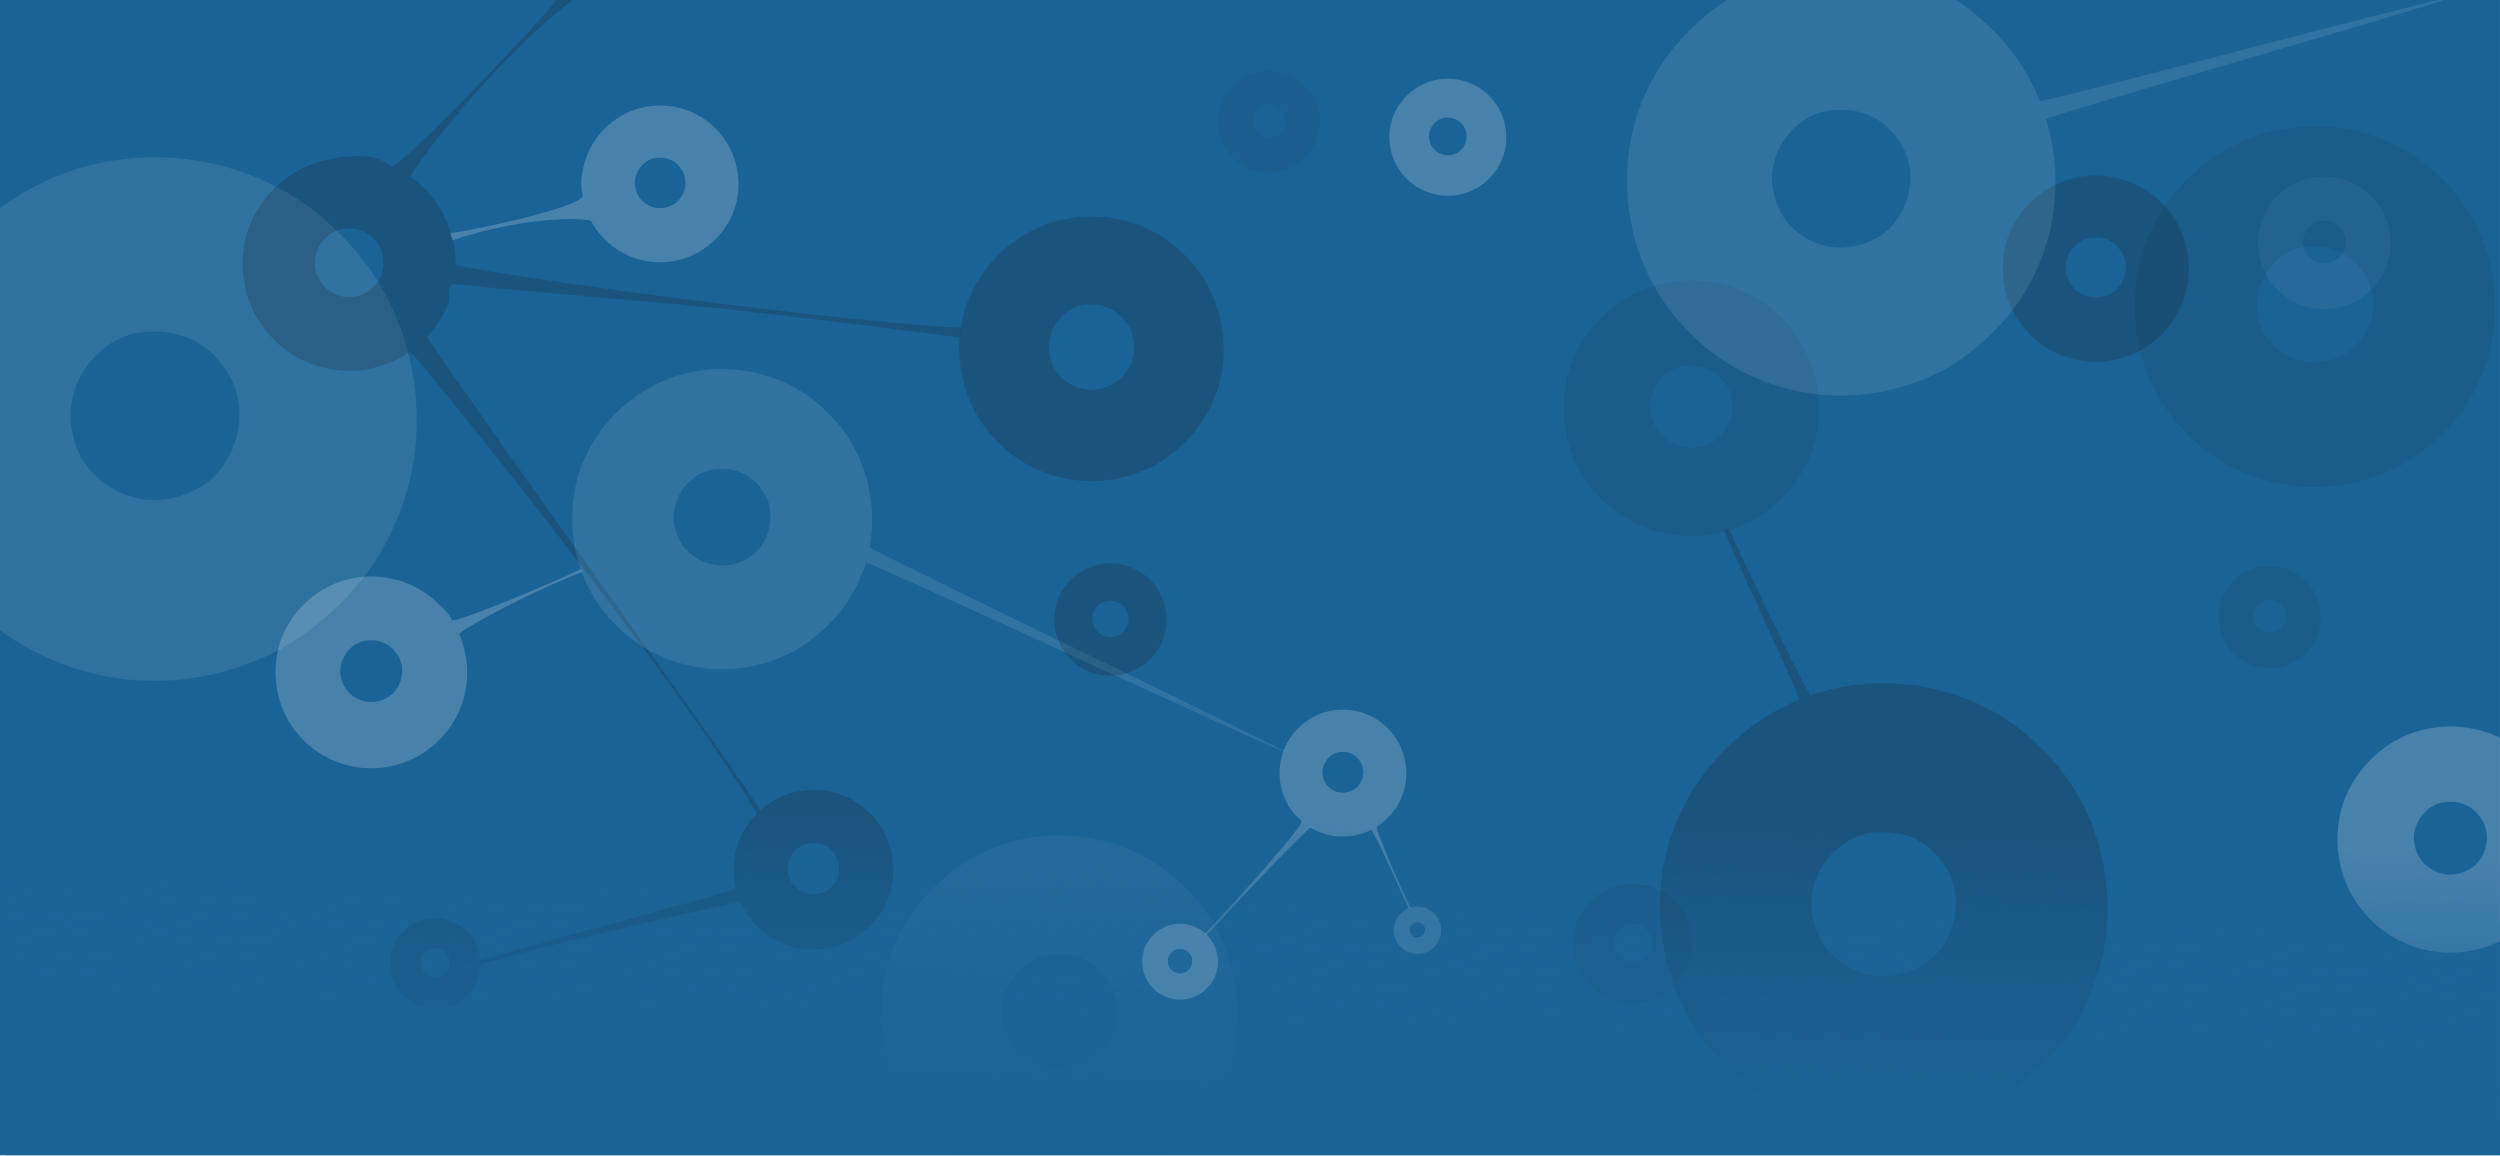
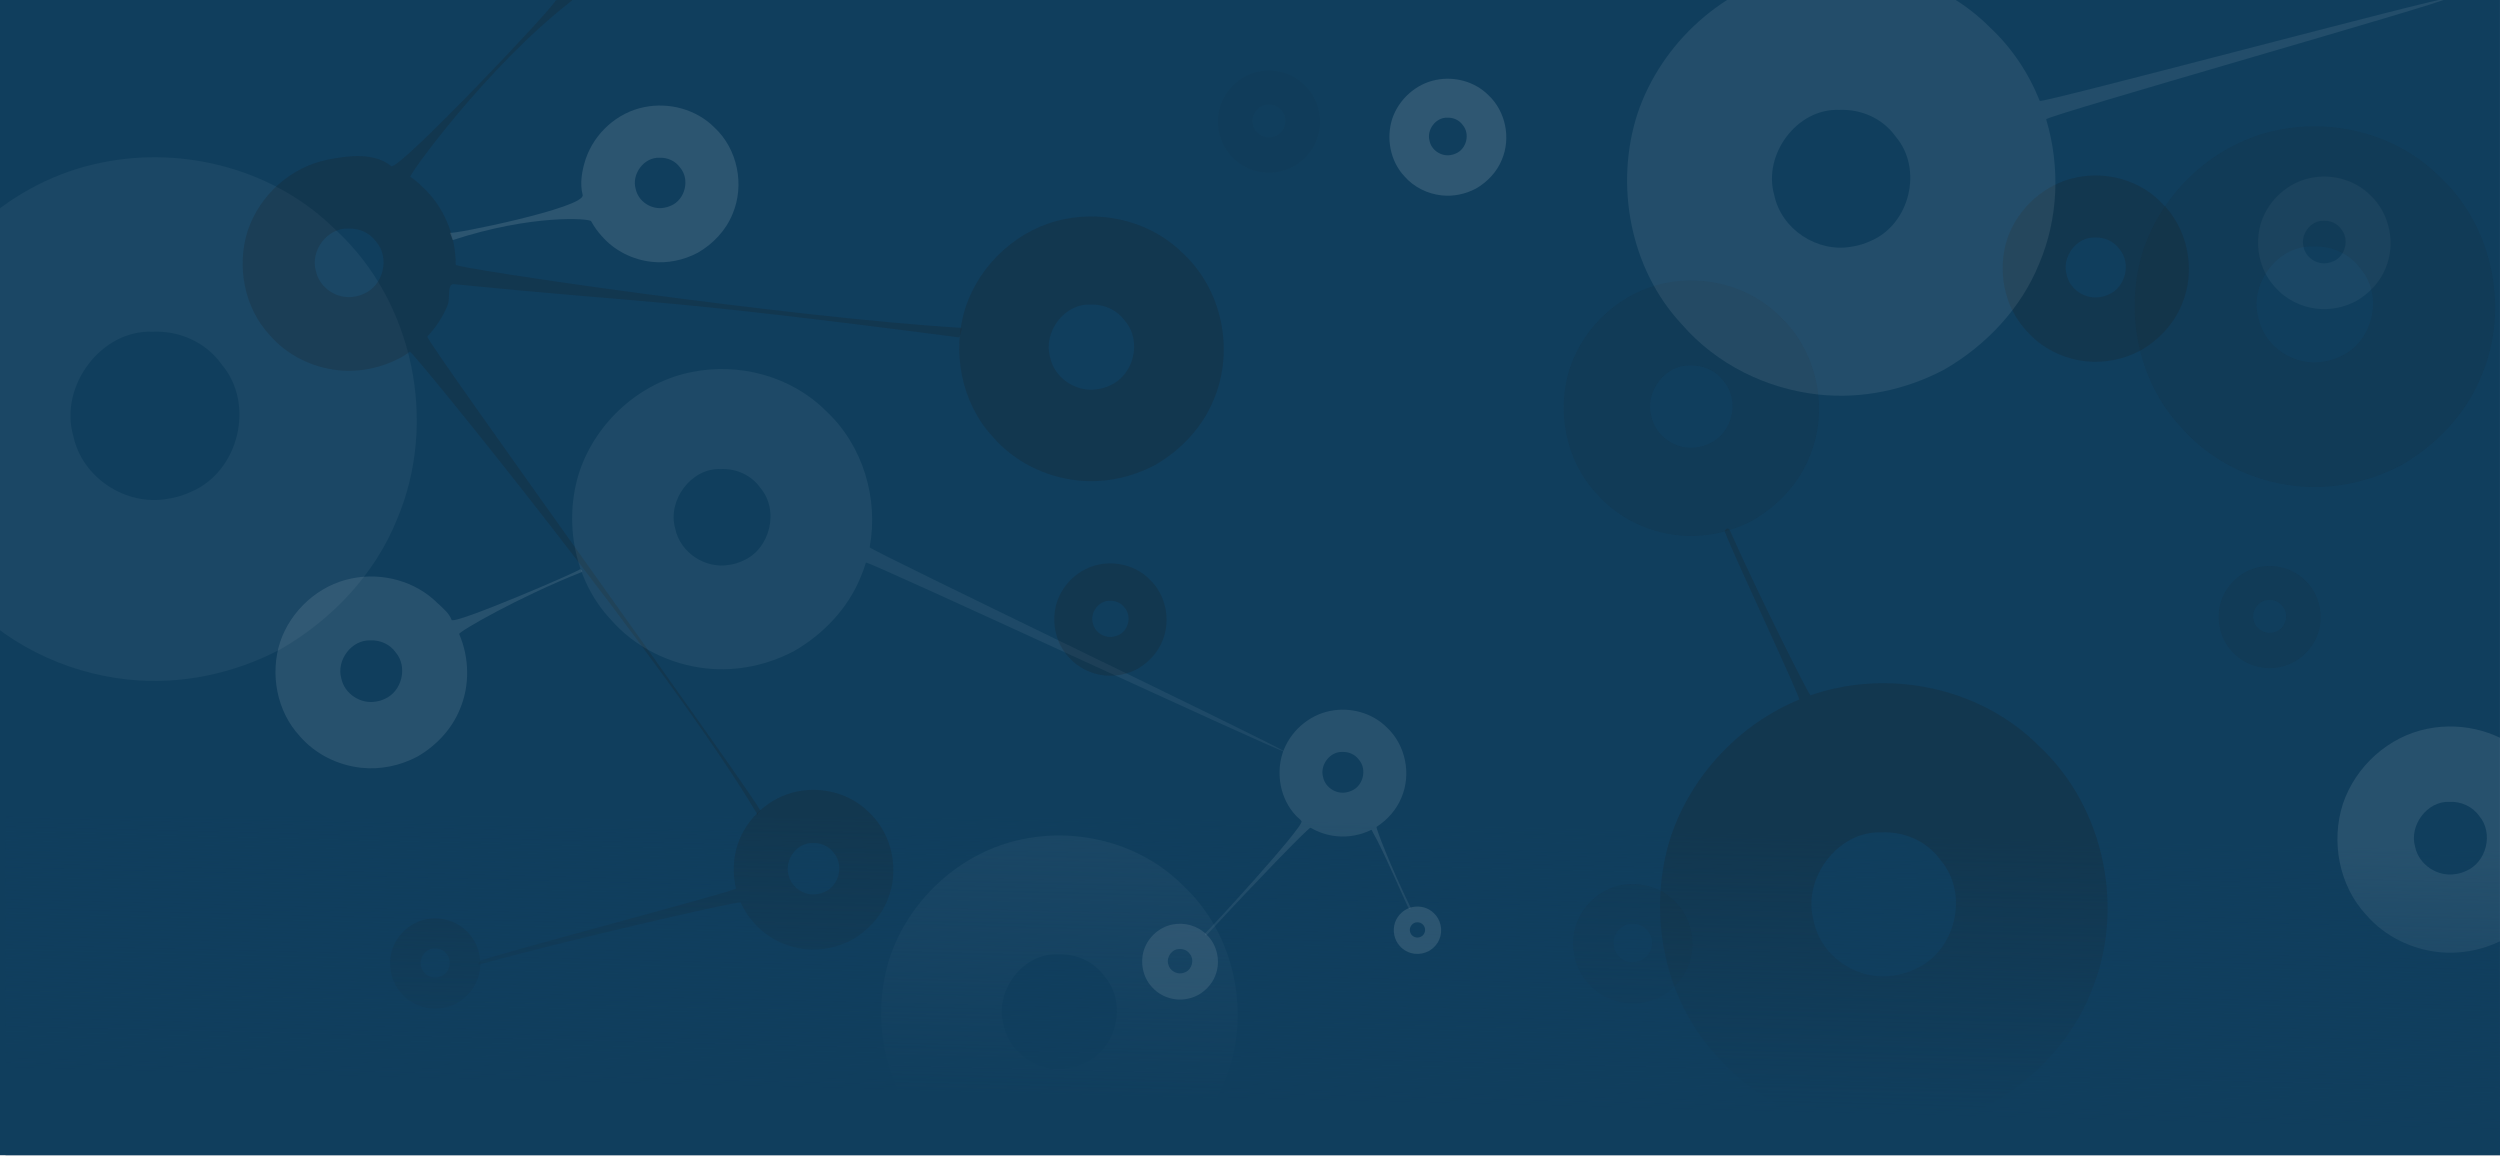
<svg xmlns="http://www.w3.org/2000/svg" width="352.92mm" height="163.09mm" version="1.1" id="svg1308">
  <defs id="defs1200">
    <linearGradient id="linearGradient39864" x1="-788.88" x2="-785.37" y1="-398.1" y2="-526.53" gradientTransform="matrix(1,0,0,0.8200623,-2.755053,-71.2487)" gradientUnits="userSpaceOnUse">
-       <stop stop-color="#2a91da" offset="0" id="stop1195" style="stop-color:#1a6396;stop-opacity:1" />
-       <stop stop-color="#2a91da" stop-opacity="0" offset="1" id="stop1197" style="stop-color:#1b659a;stop-opacity:0;" />
+       <stop stop-color="#2a91da" offset="0" id="stop1195" style="stop-color:#103e5d;stop-opacity:1" />
+       <stop stop-color="#2a91da" stop-opacity="0" offset="1" id="stop1197" style="stop-color:#103e5f;stop-opacity:0;" />
    </linearGradient>
  </defs>
  <g transform="translate(383.9 73.017)" id="g1306">
    <g transform="translate(-39.626 -35.664)" fill="#008080" id="g1304">
      <g transform="matrix(-1.2914 0 0 -1.4244 1319.9 1115.6)" id="g1300">
        <g id="g1228">
-           <path d="m255.78 376.73h1032.9v432.75h-1032.9v-432.75z" color="#000000" fill="#2a91da" stroke-width="0" id="path1204" style="fill:#1a6396;fill-opacity:1" />
-           <path d="m1235.9 554.9c26.406 2.563 51.764 13.899 69.199 32.198 26.116 25.376 34.026 63.885 22.242 96.582-12.12 32.379-43.563 58.145-80.685 64.839-34.345 6.419-72.026-2.737-96.944-25.425-32.017-26.909-42.103-72.064-25.009-108.36 9.128-20.495 26.958-37.487 47.946-48.429 19.329-9.256 41.462-13.529 63.252-11.405zm-26.196 70.312c-19.735 7.571-26.575 32.892-12.614 47.725 6.472 8.296 17.392 12.682 28.485 12.237 21.352 0.829 38.656-20.467 32.836-38.888-3.561-15.797-21.812-26.567-39.149-23.694-3.302 0.455-6.535 1.33-9.558 2.619z" fill="#fff" opacity=".09" id="path1206" />
+           <path d="m255.78 376.73h1032.9v432.75h-1032.9v-432.75z" color="#000000" fill="#2a91da" stroke-width="0" id="path1204" style="fill:#103e5d;fill-opacity:1" />
+           <path d="m1235.9 554.9c26.406 2.563 51.764 13.899 69.199 32.198 26.116 25.376 34.026 63.885 22.242 96.582-12.12 32.379-43.563 58.145-80.685 64.839-34.345 6.419-72.026-2.737-96.944-25.425-32.017-26.909-42.103-72.064-25.009-108.36 9.128-20.495 26.958-37.487 47.946-48.429 19.329-9.256 41.462-13.529 63.252-11.405zm-26.196 70.312c-19.735 7.571-26.575 32.892-12.614 47.725 6.472 8.296 17.392 12.682 28.485 12.237 21.352 0.829 38.656-20.467 32.836-38.888-3.561-15.797-21.812-26.567-39.149-23.694-3.302 0.455-6.535 1.33-9.558 2.619z" fill="#fff" opacity=".09" id="path1206" style="opacity:0.05" />
          <path d="m 1149,670.75 c 10.754,1.044 21.081,5.661 28.181,13.113 10.636,10.334 13.857,26.017 9.058,39.333 -4.936,13.187 -17.741,23.68 -32.859,26.406 -8.789,1.643 -19.423,2.747 -26.351,-2.379 -2.875,-2.127 -68.129,60.47 -67.711,61.81 0.106,0.341 -14.413,5.459 -6.13,-0.411 34.537,-24.478 66.739,-64.863 65.91,-65.394 -1.847,-1.186 -3.588,-2.513 -5.199,-3.98 -8.806,-7.402 -13.538,-18.192 -13.538,-28.972 0,-1.408 -138.232,-19.782 -208.463,-23.619 -1.32,0.203 0.466,-3.617 0.466,-3.617 128.145,15.094 124.744,12.383 208.737,19.937 3.002,0.27 1.421,-5.327 2.614,-7.86 1.941,-4.359 4.85,-8.33 8.403,-11.763 1.112,-1.074 -138.818,-176.681 -137.589,-177.646 0.227,-0.178 0.117,-0.267 0.52,-0.516 0.879,-0.544 0.139,-1.672 0.879,-0.544 0.122,0.186 0.245,0.372 0.368,0.559 36.474,55.233 142.115,173.048 143.011,172.471 1.273,-0.82 2.587,-1.582 3.933,-2.284 7.872,-3.769 16.886,-5.51 25.76,-4.645 z m -10.669,28.635 c -8.037,3.083 -10.823,13.396 -5.137,19.436 2.636,3.379 7.083,5.165 11.601,4.984 8.695,0.338 15.743,-8.335 13.372,-15.837 -1.45,-6.433 -8.883,-10.819 -15.943,-9.649 -1.345,0.185 -2.662,0.542 -3.893,1.067 z" fill="#1a1a1a" opacity="0.2" id="path1208" />
          <g transform="matrix(-1.3051 1.3051 -1.3051 -1.3051 73.605 395.11)" fill="#3f9ad8" stroke="#2479b3" stroke-width=".745" id="g1212">
            <path d="m0 0c-8.651-2.885 5.736-0.472 0 0z" fill="#3f9ad8" stroke="#2479b3" stroke-width=".745" id="path1210" />
          </g>
          <path d="m 955.99,453.89 c 8.057,0.782 15.794,4.241 21.114,9.824 2.33,2.264 4.185,4.87 5.554,7.675 0.373,0.764 75.416,-14.94 107.553,-23.171 1.756,-0.45 -0.047,1.204 -0.016,1.288 0.319,0.863 -105.837,26.208 -105.605,27.095 1.427,5.448 1.217,11.267 -0.699,16.582 -3.698,9.88 -13.292,17.741 -24.618,19.784 -10.479,1.958 -21.977,-0.835 -29.58,-7.758 -9.769,-8.21 -12.846,-21.988 -7.631,-33.063 2.785,-6.254 8.225,-11.438 14.629,-14.777 5.898,-2.824 12.651,-4.128 19.3,-3.48 z m -7.993,21.453 c -6.022,2.31 -8.109,10.036 -3.849,14.562 1.975,2.531 5.307,3.869 8.692,3.734 6.515,0.253 11.795,-6.245 10.019,-11.865 -1.087,-4.82 -6.655,-8.106 -11.945,-7.229 -1.008,0.139 -1.994,0.406 -2.917,0.799 z" fill="#1a1a1a" opacity="0.2" id="path1214" />
          <path d="m843.43 629.46c13.35 1.296 26.17 7.027 34.985 16.278 13.204 12.829 17.203 32.299 11.245 48.829-6.128 16.37-22.024 29.396-40.792 32.781-17.364 3.245-36.415-1.384-49.013-12.854-16.187-13.604-21.286-36.434-12.644-54.784 4.615-10.362 13.629-18.952 24.24-24.484 9.773-4.679 20.963-6.84 31.979-5.766zm-13.245 35.548c-9.978 3.828-13.436 16.63-6.377 24.128 3.272 4.194 8.793 6.412 14.402 6.187 10.795 0.419 19.543-10.348 16.601-19.66-1.8-7.987-11.027-13.431-19.792-11.979-1.669 0.23-3.304 0.672-4.833 1.324z" fill="#1a1a1a" opacity=".2" id="path1216" />
-           <path d="m 1139.4,521.84 c 9.672,0.939 18.96,5.091 25.347,11.794 9.566,9.295 12.464,23.401 8.147,35.377 -4.439,11.86 -15.957,21.298 -29.554,23.75 -12.58,2.351 -26.383,-1.003 -35.511,-9.313 -2.208,-1.856 -4.697,-3.687 -5.757,-6.212 -0.841,-2.004 -52.853,18.26 -53.085,18.986 -0.03,0.094 -1.545,-0.757 -0.559,-1.112 26.197,-9.418 50.892,-22.387 50.517,-23.179 -4.196,-8.85 -4.482,-19.245 -0.276,-28.176 3.343,-7.507 9.874,-13.731 17.562,-17.739 7.08,-3.39 15.188,-4.956 23.169,-4.178 z m -9.596,25.755 c -7.229,2.773 -9.734,12.048 -4.62,17.481 2.371,3.039 6.371,4.645 10.434,4.482 7.821,0.304 14.159,-7.497 12.027,-14.244 -1.304,-5.786 -7.99,-9.731 -14.34,-8.679 -1.21,0.167 -2.394,0.487 -3.501,0.959 z" fill="#ffffff" opacity="0.2" id="path1218" />
-           <path d="m 736.57,496.21 c 3.739,0.363 7.392,1.452 10.625,3.18 0.586,0.313 22.502,-20.132 42.696,-40.002 0.976,-0.96 0.941,0.495 0.954,0.416 0.106,-0.633 -41.199,40.149 -39.924,42.014 0.599,0.876 1.664,1.407 2.411,2.191 6.326,6.147 8.242,15.475 5.388,23.395 -2.936,7.843 -10.552,14.085 -19.545,15.706 -8.32,1.555 -17.448,-0.663 -23.484,-6.159 -7.755,-6.518 -10.199,-17.456 -6.058,-26.248 2.017,-4.529 5.788,-8.352 10.294,-11 0.389,-0.229 -5.502,-14.355 -14.073,-30.225 -0.301,-0.557 0.698,-0.356 0.744,-0.38 0.167,-0.124 10.842,22.416 14.695,28.292 0.499,0.761 0.687,1.243 0.719,1.229 4.497,-1.997 9.564,-2.897 14.557,-2.41 z m -6.346,17.032 c -4.781,1.834 -6.437,7.968 -3.055,11.561 1.568,2.01 4.213,3.072 6.9,2.964 5.172,0.201 9.364,-4.958 7.954,-9.42 -0.863,-3.827 -5.284,-6.435 -9.483,-5.739 -0.8,0.11 -1.583,0.322 -2.315,0.635 z" fill="#ffffff" opacity="0.2" id="path1220" />
+           <path d="m 1139.4,521.84 c 9.672,0.939 18.96,5.091 25.347,11.794 9.566,9.295 12.464,23.401 8.147,35.377 -4.439,11.86 -15.957,21.298 -29.554,23.75 -12.58,2.351 -26.383,-1.003 -35.511,-9.313 -2.208,-1.856 -4.697,-3.687 -5.757,-6.212 -0.841,-2.004 -52.853,18.26 -53.085,18.986 -0.03,0.094 -1.545,-0.757 -0.559,-1.112 26.197,-9.418 50.892,-22.387 50.517,-23.179 -4.196,-8.85 -4.482,-19.245 -0.276,-28.176 3.343,-7.507 9.874,-13.731 17.562,-17.739 7.08,-3.39 15.188,-4.956 23.169,-4.178 z m -9.596,25.755 c -7.229,2.773 -9.734,12.048 -4.62,17.481 2.371,3.039 6.371,4.645 10.434,4.482 7.821,0.304 14.159,-7.497 12.027,-14.244 -1.304,-5.786 -7.99,-9.731 -14.34,-8.679 -1.21,0.167 -2.394,0.487 -3.501,0.959 z" fill="#ffffff" opacity="0.2" id="path1218" style="opacity:0.1" />
+           <path d="m 736.57,496.21 c 3.739,0.363 7.392,1.452 10.625,3.18 0.586,0.313 22.502,-20.132 42.696,-40.002 0.976,-0.96 0.941,0.495 0.954,0.416 0.106,-0.633 -41.199,40.149 -39.924,42.014 0.599,0.876 1.664,1.407 2.411,2.191 6.326,6.147 8.242,15.475 5.388,23.395 -2.936,7.843 -10.552,14.085 -19.545,15.706 -8.32,1.555 -17.448,-0.663 -23.484,-6.159 -7.755,-6.518 -10.199,-17.456 -6.058,-26.248 2.017,-4.529 5.788,-8.352 10.294,-11 0.389,-0.229 -5.502,-14.355 -14.073,-30.225 -0.301,-0.557 0.698,-0.356 0.744,-0.38 0.167,-0.124 10.842,22.416 14.695,28.292 0.499,0.761 0.687,1.243 0.719,1.229 4.497,-1.997 9.564,-2.897 14.557,-2.41 z m -6.346,17.032 c -4.781,1.834 -6.437,7.968 -3.055,11.561 1.568,2.01 4.213,3.072 6.9,2.964 5.172,0.201 9.364,-4.958 7.954,-9.42 -0.863,-3.827 -5.284,-6.435 -9.483,-5.739 -0.8,0.11 -1.583,0.322 -2.315,0.635 z" fill="#ffffff" opacity="0.2" id="path1220" style="opacity:0.1" />
          <path d="m 520.04,386.2 c 22.586,2.192 44.276,11.889 59.189,27.541 22.339,21.705 29.105,54.645 19.024,82.612 -8.562,22.873 -28.396,41.887 -52.929,51.041 -0.779,0.291 25.649,51.378 30.141,61.508 0.483,1.088 0.712,1.704 0.627,1.733 -0.099,0.034 -1.248,2.001 -2.344,-0.256 -10.46,-21.518 -32.51,-61.564 -33.105,-61.377 -3.714,1.168 -7.523,2.111 -11.404,2.811 -29.378,5.49 -61.609,-2.341 -82.923,-21.747 -27.385,-23.017 -36.013,-61.641 -21.391,-92.687 7.807,-17.531 23.058,-32.064 41.011,-41.424 16.534,-7.917 35.466,-11.572 54.104,-9.755 z m -22.408,60.142 c -16.881,6.476 -22.731,28.135 -10.789,40.822 5.536,7.096 14.877,10.848 24.366,10.467 18.263,0.709 33.064,-17.507 28.086,-33.263 -3.046,-13.512 -18.657,-22.724 -33.486,-20.267 -2.825,0.389 -5.59,1.138 -8.176,2.24 z" fill="#1a1a1a" opacity="0.2" id="path1222" />
          <path d="m595.39 608.92c12.885 1.251 25.259 6.782 33.766 15.712 12.744 12.382 16.604 31.174 10.853 47.129-5.914 15.8-21.257 28.373-39.371 31.639-16.759 3.132-35.147-1.336-47.306-12.406-15.623-13.131-20.545-35.165-12.203-52.876 4.454-10.001 13.154-18.292 23.396-23.632 9.432-4.516 20.233-6.602 30.865-5.565zm-12.783 34.31c-9.63 3.694-12.968 16.05-6.155 23.288 3.158 4.048 8.487 6.188 13.9 5.971 10.419 0.405 18.863-9.987 16.023-18.976-1.738-7.708-10.643-12.964-19.103-11.562-1.611 0.222-3.189 0.649-4.664 1.278z" fill="#1a1a1a" opacity=".1" id="path1224" />
-           <path d="m 996.79,559.05 c 15.138,1.469 29.676,7.968 39.671,18.459 14.972,14.548 19.507,36.625 12.751,55.37 -6.949,18.563 -24.975,33.334 -46.256,37.172 -19.69,3.68 -41.293,-1.569 -55.579,-14.576 -15.207,-12.781 -21.784,-32.742 -18.019,-51.047 0.195,-0.946 -171.583,-75.571 -171.333,-76.508 0.26,-0.972 172.549,71.746 172.869,70.788 0.606,-1.815 1.321,-3.604 2.146,-5.357 5.233,-11.75 15.455,-21.491 27.487,-27.764 11.082,-5.306 23.771,-7.756 36.263,-6.539 z m -15.019,40.309 c -11.314,4.34 -15.236,18.857 -7.232,27.361 3.711,4.756 9.971,7.271 16.331,7.015 12.241,0.476 22.161,-11.734 18.824,-22.294 -2.042,-9.056 -12.505,-15.231 -22.444,-13.584 -1.893,0.261 -3.747,0.763 -5.48,1.502 z" fill="#ffffff" opacity="0.1" id="path1226" />
+           <path d="m 996.79,559.05 c 15.138,1.469 29.676,7.968 39.671,18.459 14.972,14.548 19.507,36.625 12.751,55.37 -6.949,18.563 -24.975,33.334 -46.256,37.172 -19.69,3.68 -41.293,-1.569 -55.579,-14.576 -15.207,-12.781 -21.784,-32.742 -18.019,-51.047 0.195,-0.946 -171.583,-75.571 -171.333,-76.508 0.26,-0.972 172.549,71.746 172.869,70.788 0.606,-1.815 1.321,-3.604 2.146,-5.357 5.233,-11.75 15.455,-21.491 27.487,-27.764 11.082,-5.306 23.771,-7.756 36.263,-6.539 z m -15.019,40.309 c -11.314,4.34 -15.236,18.857 -7.232,27.361 3.711,4.756 9.971,7.271 16.331,7.015 12.241,0.476 22.161,-11.734 18.824,-22.294 -2.042,-9.056 -12.505,-15.231 -22.444,-13.584 -1.893,0.261 -3.747,0.763 -5.48,1.502 z" fill="#ffffff" opacity="0.1" id="path1226" style="opacity:0.06" />
        </g>
        <g fill="#1a1a1a" id="g1236">
          <path d="m353.14 559.27c5.15 0.5 10.095 2.711 13.495 6.279 5.093 4.949 6.636 12.459 4.338 18.836-2.364 6.315-8.496 11.34-15.735 12.645-6.698 1.252-14.047-0.534-18.907-4.958-6.244-5.248-8.211-14.054-4.877-21.133 1.78-3.997 5.257-7.311 9.351-9.445 3.77-1.805 8.086-2.639 12.336-2.224zm-5.109 13.712c-3.849 1.476-5.183 6.415-2.46 9.307 1.262 1.618 3.392 2.473 5.555 2.386 4.164 0.162 7.539-3.992 6.404-7.584-0.694-3.081-4.254-5.181-7.635-4.621-0.644 0.089-1.275 0.259-1.864 0.511z" opacity=".1" id="path1230" />
          <path d="m426.81 674.08c9.4 0.912 18.426 4.948 24.632 11.461 9.297 9.033 12.112 22.741 7.917 34.38-4.314 11.526-15.507 20.698-28.721 23.081-12.226 2.285-25.64-0.974-34.51-9.05-11.397-9.579-14.987-25.653-8.902-38.573 3.249-7.296 9.596-13.344 17.067-17.239 6.881-3.295 14.76-4.816 22.516-4.06zm-9.325 25.029c-7.025 2.695-9.46 11.709-4.49 16.989 2.304 2.953 6.191 4.514 10.14 4.356 7.6 0.295 13.76-7.286 11.688-13.843-1.268-5.623-7.764-9.457-13.936-8.434-1.175 0.162-2.326 0.473-3.403 0.932z" opacity=".2" id="path1232" />
          <path d="m832.31 556.41c5.669 0.55 11.112 2.984 14.855 6.912 5.607 5.448 7.305 13.715 4.775 20.734-2.602 6.951-9.352 12.482-17.321 13.919-7.373 1.378-15.463-0.588-20.812-5.458-6.873-5.777-9.038-15.47-5.369-23.262 1.96-4.4 5.787-8.047 10.293-10.396 4.15-1.987 8.901-2.904 13.579-2.448zm-5.624 15.094c-4.237 1.625-5.705 7.061-2.708 10.245 1.389 1.781 3.734 2.723 6.115 2.627 4.584 0.178 8.299-4.394 7.049-8.348-0.764-3.391-4.683-5.703-8.404-5.087-0.709 0.098-1.403 0.286-2.052 0.562z" opacity=".2" id="path1234" />
        </g>
-         <path d="m693 736.24c5.899 0.572 11.563 3.105 15.458 7.192 5.834 5.669 7.601 14.271 4.968 21.575-2.708 7.233-9.731 12.989-18.024 14.484-7.672 1.434-16.09-0.611-21.656-5.679-7.152-6.011-9.405-16.098-5.587-24.206 2.039-4.578 6.022-8.374 10.71-10.818 4.318-2.068 9.262-3.022 14.13-2.548zm-5.852 15.707c-4.409 1.691-5.936 7.348-2.818 10.661 1.446 1.853 3.885 2.833 6.363 2.733 4.77 0.185 8.635-4.572 7.335-8.687-0.795-3.529-4.872-5.935-8.745-5.293-0.738 0.102-1.46 0.297-2.135 0.585z" fill="#fff" opacity=".2" id="path1238" />
-         <path d="m 537.21,661.63 c 21.614,2.098 42.37,11.377 56.641,26.355 21.377,20.771 27.851,52.292 18.205,79.055 -9.921,26.503 -35.657,47.593 -66.043,53.072 -28.113,5.254 -58.957,-2.24 -79.353,-20.811 -9.174,-7.711 -16.148,-17.251 -20.738,-27.671 -0.468,-1.063 -167.79,39.44 -168.208,38.359 -0.47,-1.214 165.969,-44.014 165.562,-45.248 -5.818,-17.637 -5.118,-37.082 2.915,-54.137 7.471,-16.776 22.066,-30.684 39.245,-39.64 15.822,-7.576 33.939,-11.074 51.775,-9.335 z m -21.443,57.552 c -16.154,6.197 -21.753,26.923 -10.325,39.064 5.298,6.791 14.236,10.38 23.317,10.016 17.477,0.679 31.641,-16.753 26.877,-31.831 -2.915,-12.93 -17.854,-21.746 -32.044,-19.394 -2.703,0.373 -5.349,1.089 -7.824,2.144 z" fill="#ffffff" opacity="0.1" id="path1240" />
-         <path d="m 1019.3,711.34 c 7.904,0.767 15.495,4.161 20.714,9.638 1.733,1.684 3.199,3.562 4.391,5.571 0.671,1.131 24.649,2.617 57.205,-7.054 0,0 1.385,3.448 1.143,2.766 -0.312,-0.882 -56.145,9.405 -54.82,14.134 1.238,4.416 0.295,9.173 -1.263,13.495 -3.628,9.692 -13.04,17.405 -24.152,19.409 -10.281,1.921 -21.56,-0.819 -29.019,-7.611 -9.584,-8.055 -12.603,-21.571 -7.486,-32.436 2.732,-6.135 8.069,-11.221 14.352,-14.496 5.786,-2.771 12.411,-4.05 18.934,-3.414 z m -7.842,21.047 c -5.907,2.266 -7.955,9.846 -3.776,14.286 1.937,2.483 5.206,3.796 8.527,3.663 6.391,0.248 11.571,-6.127 9.829,-11.64 -1.066,-4.729 -6.529,-7.952 -11.719,-7.093 -0.988,0.136 -1.956,0.398 -2.861,0.784 z" fill="#ffffff" opacity="0.2" id="path1254" />
+         <path d="m693 736.24c5.899 0.572 11.563 3.105 15.458 7.192 5.834 5.669 7.601 14.271 4.968 21.575-2.708 7.233-9.731 12.989-18.024 14.484-7.672 1.434-16.09-0.611-21.656-5.679-7.152-6.011-9.405-16.098-5.587-24.206 2.039-4.578 6.022-8.374 10.71-10.818 4.318-2.068 9.262-3.022 14.13-2.548zm-5.852 15.707c-4.409 1.691-5.936 7.348-2.818 10.661 1.446 1.853 3.885 2.833 6.363 2.733 4.77 0.185 8.635-4.572 7.335-8.687-0.795-3.529-4.872-5.935-8.745-5.293-0.738 0.102-1.46 0.297-2.135 0.585z" fill="#fff" opacity=".2" id="path1238" style="opacity:0.13" />
+         <path d="m 537.21,661.63 c 21.614,2.098 42.37,11.377 56.641,26.355 21.377,20.771 27.851,52.292 18.205,79.055 -9.921,26.503 -35.657,47.593 -66.043,53.072 -28.113,5.254 -58.957,-2.24 -79.353,-20.811 -9.174,-7.711 -16.148,-17.251 -20.738,-27.671 -0.468,-1.063 -167.79,39.44 -168.208,38.359 -0.47,-1.214 165.969,-44.014 165.562,-45.248 -5.818,-17.637 -5.118,-37.082 2.915,-54.137 7.471,-16.776 22.066,-30.684 39.245,-39.64 15.822,-7.576 33.939,-11.074 51.775,-9.335 z m -21.443,57.552 c -16.154,6.197 -21.753,26.923 -10.325,39.064 5.298,6.791 14.236,10.38 23.317,10.016 17.477,0.679 31.641,-16.753 26.877,-31.831 -2.915,-12.93 -17.854,-21.746 -32.044,-19.394 -2.703,0.373 -5.349,1.089 -7.824,2.144 z" fill="#ffffff" opacity="0.1" id="path1240" style="opacity:0.08" />
+         <path d="m 1019.3,711.34 c 7.904,0.767 15.495,4.161 20.714,9.638 1.733,1.684 3.199,3.562 4.391,5.571 0.671,1.131 24.649,2.617 57.205,-7.054 0,0 1.385,3.448 1.143,2.766 -0.312,-0.882 -56.145,9.405 -54.82,14.134 1.238,4.416 0.295,9.173 -1.263,13.495 -3.628,9.692 -13.04,17.405 -24.152,19.409 -10.281,1.921 -21.56,-0.819 -29.019,-7.611 -9.584,-8.055 -12.603,-21.571 -7.486,-32.436 2.732,-6.135 8.069,-11.221 14.352,-14.496 5.786,-2.771 12.411,-4.05 18.934,-3.414 z m -7.842,21.047 c -5.907,2.266 -7.955,9.846 -3.776,14.286 1.937,2.483 5.206,3.796 8.527,3.663 6.391,0.248 11.571,-6.127 9.829,-11.64 -1.066,-4.729 -6.529,-7.952 -11.719,-7.093 -0.988,0.136 -1.956,0.398 -2.861,0.784 z" fill="#ffffff" opacity="0.2" id="path1254" style="opacity:0.12" />
        <path d="m1110.8 431.69c4.553 0.442 8.924 2.396 11.93 5.551 4.503 4.375 5.866 11.014 3.835 16.652-2.09 5.582-7.511 10.025-13.911 11.179-5.921 1.107-12.418-0.472-16.714-4.383-5.52-4.639-7.259-12.424-4.312-18.682 1.574-3.534 4.648-6.463 8.266-8.35 3.333-1.596 7.149-2.333 10.906-1.966zm-4.517 12.122c-3.402 1.305-4.582 5.671-2.175 8.228 1.116 1.43 2.998 2.187 4.911 2.11 3.681 0.143 6.665-3.529 5.661-6.705-0.614-2.724-3.76-4.58-6.75-4.085-0.569 0.079-1.127 0.229-1.648 0.452z" fill="#1a1a1a" opacity=".2" id="path1264" />
        <g fill="#fff" id="g1272">
-           <path d="m281.13 452.8c11.408 1.107 22.363 6.005 29.895 13.91 11.283 10.963 14.7 27.6 9.609 41.725-5.236 13.988-18.82 25.12-34.857 28.011-14.838 2.773-31.117-1.183-41.882-10.984-13.832-11.625-18.189-31.133-10.804-46.814 3.943-8.854 11.646-16.195 20.714-20.922 8.351-3.999 17.912-5.845 27.326-4.927zm-11.317 30.376c-8.526 3.271-11.481 14.21-5.449 20.618 2.796 3.584 7.513 5.479 12.306 5.287 9.224 0.358 16.7-8.842 14.186-16.8-1.538-6.825-9.423-11.477-16.913-10.236-1.426 0.197-2.823 0.575-4.129 1.132z" opacity=".2" id="path1266" />
+           <path d="m281.13 452.8c11.408 1.107 22.363 6.005 29.895 13.91 11.283 10.963 14.7 27.6 9.609 41.725-5.236 13.988-18.82 25.12-34.857 28.011-14.838 2.773-31.117-1.183-41.882-10.984-13.832-11.625-18.189-31.133-10.804-46.814 3.943-8.854 11.646-16.195 20.714-20.922 8.351-3.999 17.912-5.845 27.326-4.927zm-11.317 30.376c-8.526 3.271-11.481 14.21-5.449 20.618 2.796 3.584 7.513 5.479 12.306 5.287 9.224 0.358 16.7-8.842 14.186-16.8-1.538-6.825-9.423-11.477-16.913-10.236-1.426 0.197-2.823 0.575-4.129 1.132z" opacity=".2" id="path1266" style="opacity:0.1" />
          <path d="m331.22 693.77c6.684 0.649 13.102 3.518 17.514 8.149 6.61 6.423 8.612 16.17 5.629 24.445-3.068 8.195-11.026 14.717-20.422 16.411-8.693 1.625-18.23-0.693-24.537-6.435-8.104-6.811-10.656-18.24-6.33-27.426 2.31-5.188 6.823-9.488 12.135-12.257 4.892-2.343 10.494-3.424 16.009-2.887zm-6.63 17.796c-4.995 1.916-6.726 8.325-3.192 12.079 1.638 2.1 4.402 3.21 7.21 3.097 5.404 0.21 9.784-5.18 8.311-9.843-0.901-3.998-5.521-6.724-9.909-5.997-0.836 0.115-1.654 0.337-2.419 0.663z" opacity=".05" id="path1268" />
          <path d="m858.67 363.19c17.992 1.746 35.268 9.47 47.147 21.938 17.794 17.289 23.183 43.527 15.154 65.805-8.258 22.061-29.681 39.616-54.973 44.177-23.4 4.373-49.074-1.865-66.052-17.323-21.814-18.334-28.686-49.1-17.039-73.83 6.219-13.964 18.367-25.541 32.668-32.996 13.17-6.306 28.249-9.218 43.096-7.771zm-17.849 47.906c-13.446 5.158-18.106 22.411-8.594 32.517 4.409 5.653 11.849 8.641 19.408 8.337 14.548 0.565 26.337-13.945 22.372-26.495-2.426-10.763-14.861-18.101-26.673-16.143-2.249 0.31-4.453 0.906-6.512 1.785z" opacity=".05" id="path1270" />
        </g>
        <g fill="#1a1a1a" id="g1280">
          <path d="m616.64 433.67c6.026 0.585 11.813 3.172 15.792 7.348 5.96 5.791 7.765 14.579 5.076 22.041-2.766 7.389-9.941 13.269-18.413 14.797-7.838 1.465-16.437-0.625-22.124-5.802-7.306-6.141-9.608-16.446-5.707-24.729 2.083-4.677 6.152-8.555 10.942-11.052 4.411-2.112 9.462-3.087 14.435-2.603zm-5.978 16.046c-4.504 1.728-6.065 7.506-2.879 10.891 1.477 1.893 3.969 2.894 6.501 2.793 4.873 0.189 8.822-4.671 7.493-8.874-0.813-3.605-4.978-6.063-8.934-5.407-0.754 0.104-1.492 0.304-2.181 0.598z" opacity=".1" id="path1274" />
          <path d="m766.58 744.84c5.15 0.5 10.095 2.711 13.495 6.279 5.093 4.949 6.636 12.459 4.338 18.836-2.364 6.315-8.496 11.34-15.735 12.645-6.698 1.252-14.047-0.534-18.907-4.958-6.244-5.248-8.211-14.054-4.877-21.133 1.78-3.997 5.257-7.311 9.351-9.445 3.77-1.805 8.086-2.639 12.336-2.224zm-5.109 13.712c-3.849 1.476-5.183 6.415-2.46 9.307 1.262 1.618 3.392 2.473 5.555 2.386 4.164 0.162 7.539-3.992 6.404-7.584-0.694-3.081-4.254-5.181-7.635-4.621-0.644 0.089-1.275 0.259-1.864 0.511z" opacity=".05" id="path1276" />
          <path d="m340.05 627.36c18.191 1.766 35.66 9.575 47.671 22.181 17.992 17.481 23.441 44.01 15.322 66.535-8.35 22.306-30.01 40.056-55.584 44.667-23.661 4.422-49.62-1.886-66.786-17.515-22.056-18.537-29.004-49.645-17.228-74.649 6.288-14.119 18.571-25.824 33.03-33.362 13.316-6.376 28.564-9.32 43.575-7.857zm-18.047 48.438c-13.596 5.215-18.308 22.66-8.69 32.878 4.459 5.715 11.982 8.736 19.624 8.43 14.709 0.571 26.63-14.1 22.62-26.789-2.453-10.883-15.026-18.302-26.969-16.323-2.275 0.313-4.502 0.916-6.585 1.804z" opacity=".1" id="path1278" />
        </g>
        <rect transform="scale(-1)" x="-1286.38" y="-503.553" width="1030.6" height="126.823" rx="0" ry="6.064" fill="url(#linearGradient39864)" stop-color="#000000" id="rect1290" style="fill:url(#linearGradient39864);stroke-width:0.906" />
-         <path d="m802.75 435.09c3.823 0.371 7.494 2.012 10.018 4.661 3.781 3.674 4.926 9.248 3.22 13.982-1.755 4.687-6.306 8.417-11.68 9.386-4.972 0.929-10.427-0.396-14.035-3.681-4.635-3.896-6.095-10.433-3.62-15.687 1.321-2.967 3.903-5.427 6.941-7.011 2.798-1.34 6.003-1.959 9.157-1.651zm-3.792 10.179c-2.857 1.096-3.847 4.762-1.826 6.909 0.937 1.201 2.518 1.836 4.124 1.772 3.091 0.12 5.596-2.963 4.753-5.63-0.515-2.287-3.158-3.846-5.667-3.43-0.478 0.066-0.946 0.193-1.384 0.379z" fill="#fff" opacity=".18" id="path1296" />
+         <path d="m802.75 435.09c3.823 0.371 7.494 2.012 10.018 4.661 3.781 3.674 4.926 9.248 3.22 13.982-1.755 4.687-6.306 8.417-11.68 9.386-4.972 0.929-10.427-0.396-14.035-3.681-4.635-3.896-6.095-10.433-3.62-15.687 1.321-2.967 3.903-5.427 6.941-7.011 2.798-1.34 6.003-1.959 9.157-1.651zm-3.792 10.179c-2.857 1.096-3.847 4.762-1.826 6.909 0.937 1.201 2.518 1.836 4.124 1.772 3.091 0.12 5.596-2.963 4.753-5.63-0.515-2.287-3.158-3.846-5.667-3.43-0.478 0.066-0.946 0.193-1.384 0.379z" fill="#fff" opacity=".18" id="path1296" style="opacity:0.1" />
        <path d="m704.05 452.16c2.39 0.232 4.685 1.258 6.263 2.914 2.364 2.297 3.08 5.782 2.013 8.741-1.097 2.931-3.943 5.263-7.303 5.868-3.108 0.581-6.519-0.248-8.774-2.301-2.898-2.435-3.811-6.522-2.264-9.807 0.826-1.855 2.44-3.393 4.34-4.383 1.75-0.838 3.753-1.224 5.725-1.032zm-2.371 6.364c-1.786 0.685-2.405 2.977-1.142 4.319 0.586 0.751 1.574 1.148 2.578 1.107 1.933 0.075 3.499-1.853 2.972-3.52-0.322-1.43-1.974-2.405-3.543-2.144-0.299 0.041-0.592 0.12-0.865 0.237z" fill="#fff" opacity=".12" id="path1298" />
      </g>
      <rect x="925.27" y="2739.1" width="477.13" height="477.13" ry="10.25" fill="none" id="rect1302" />
    </g>
  </g>
</svg>
